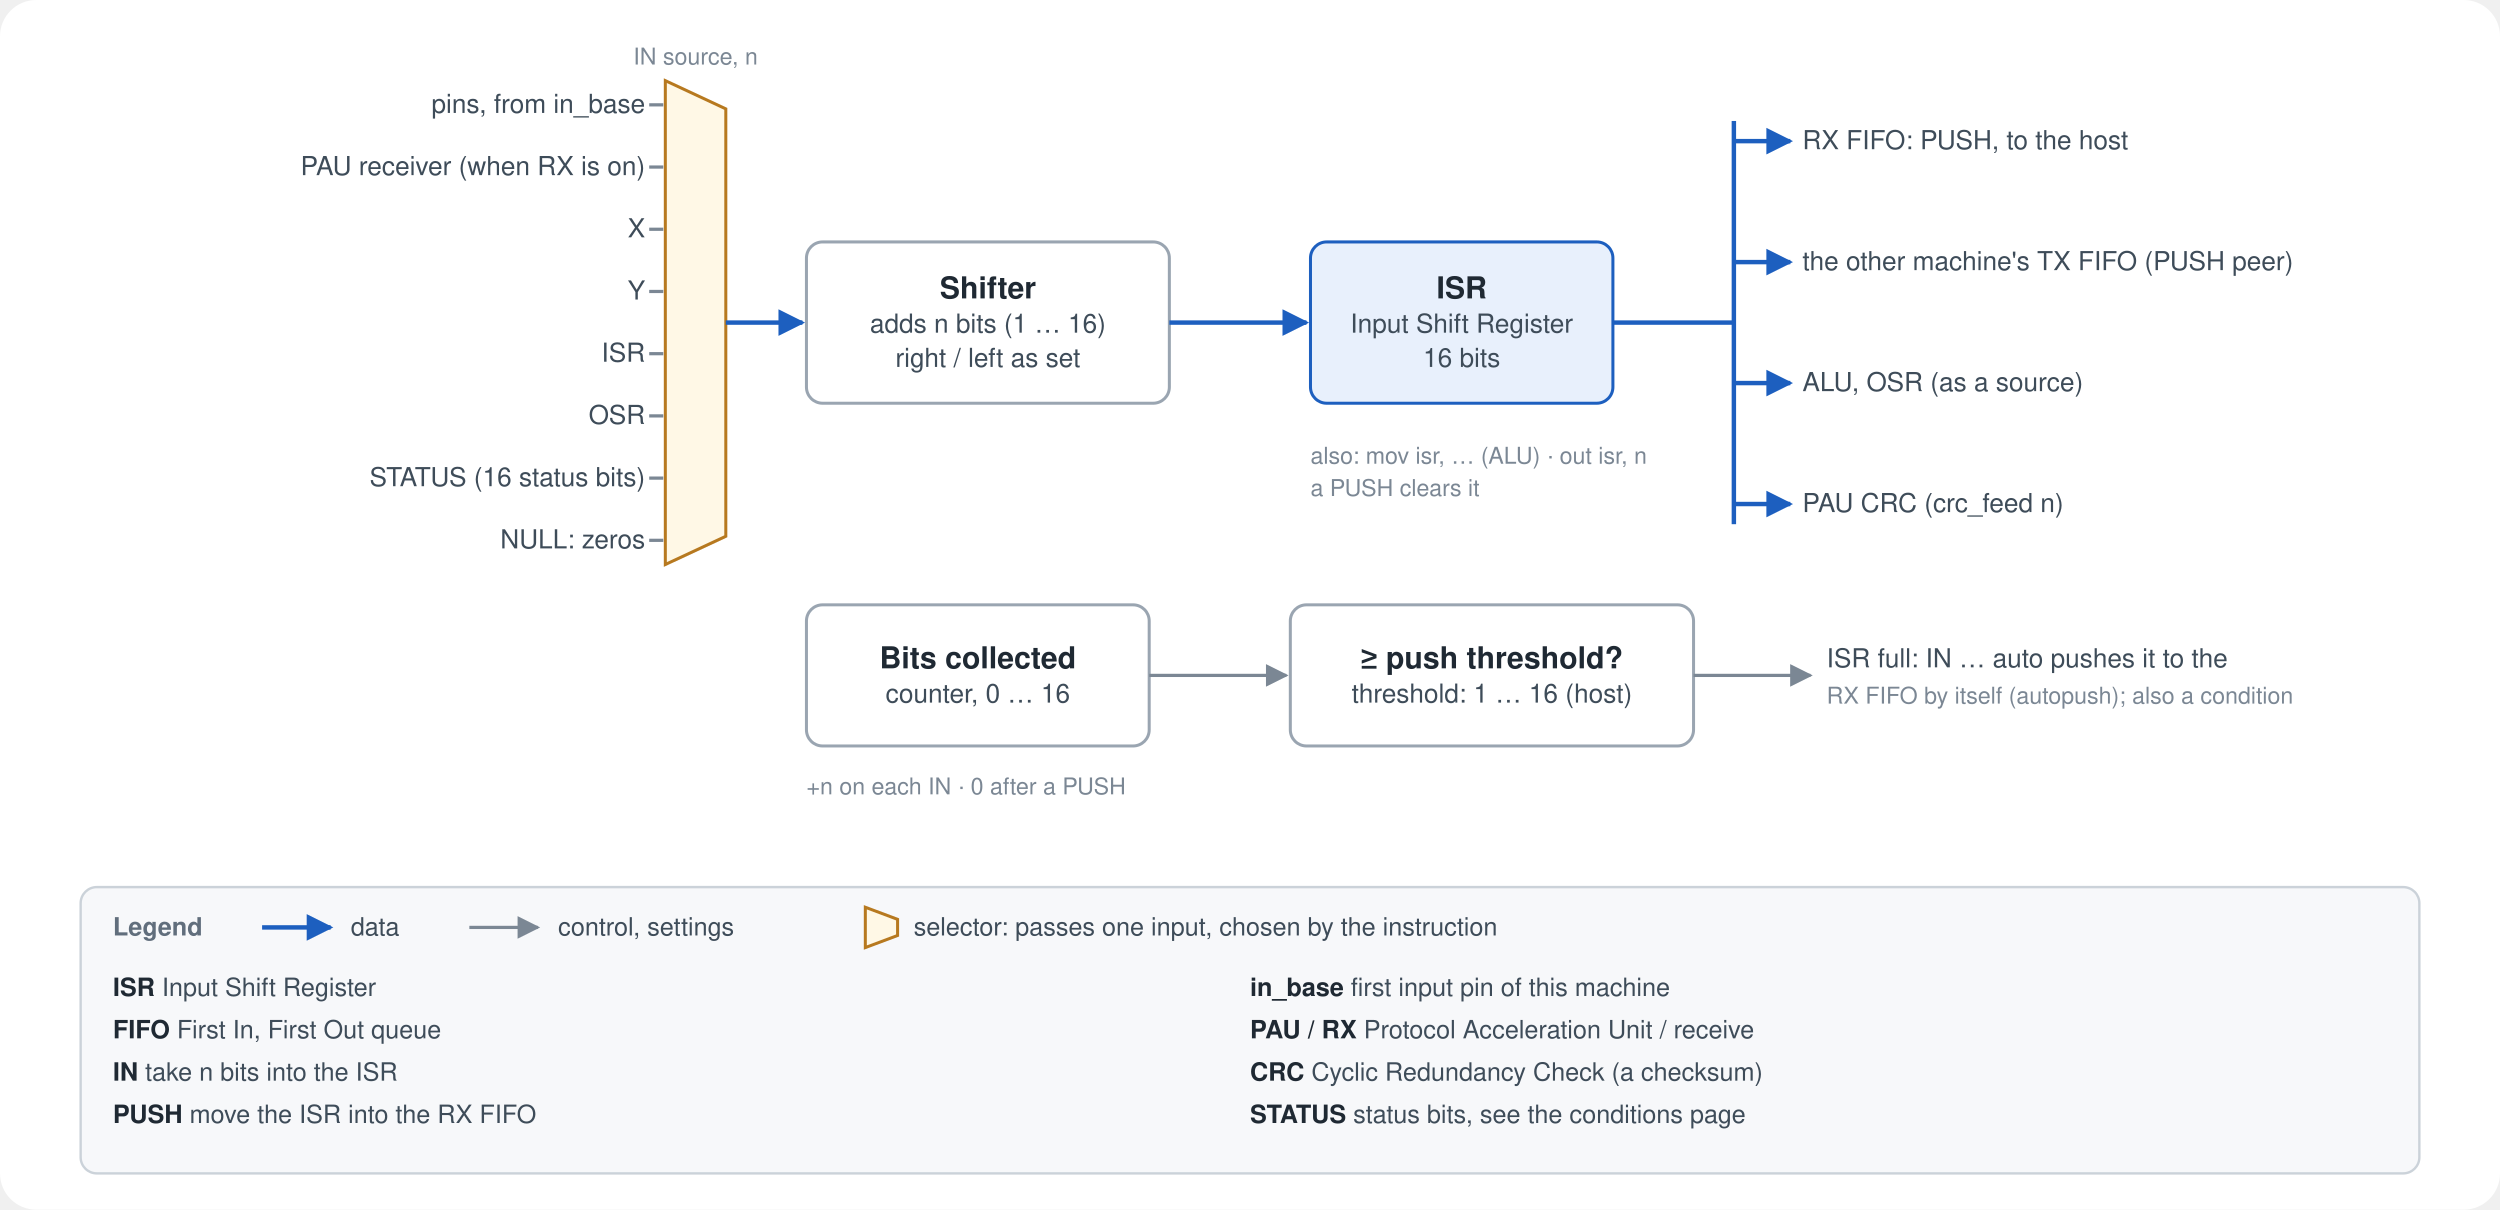
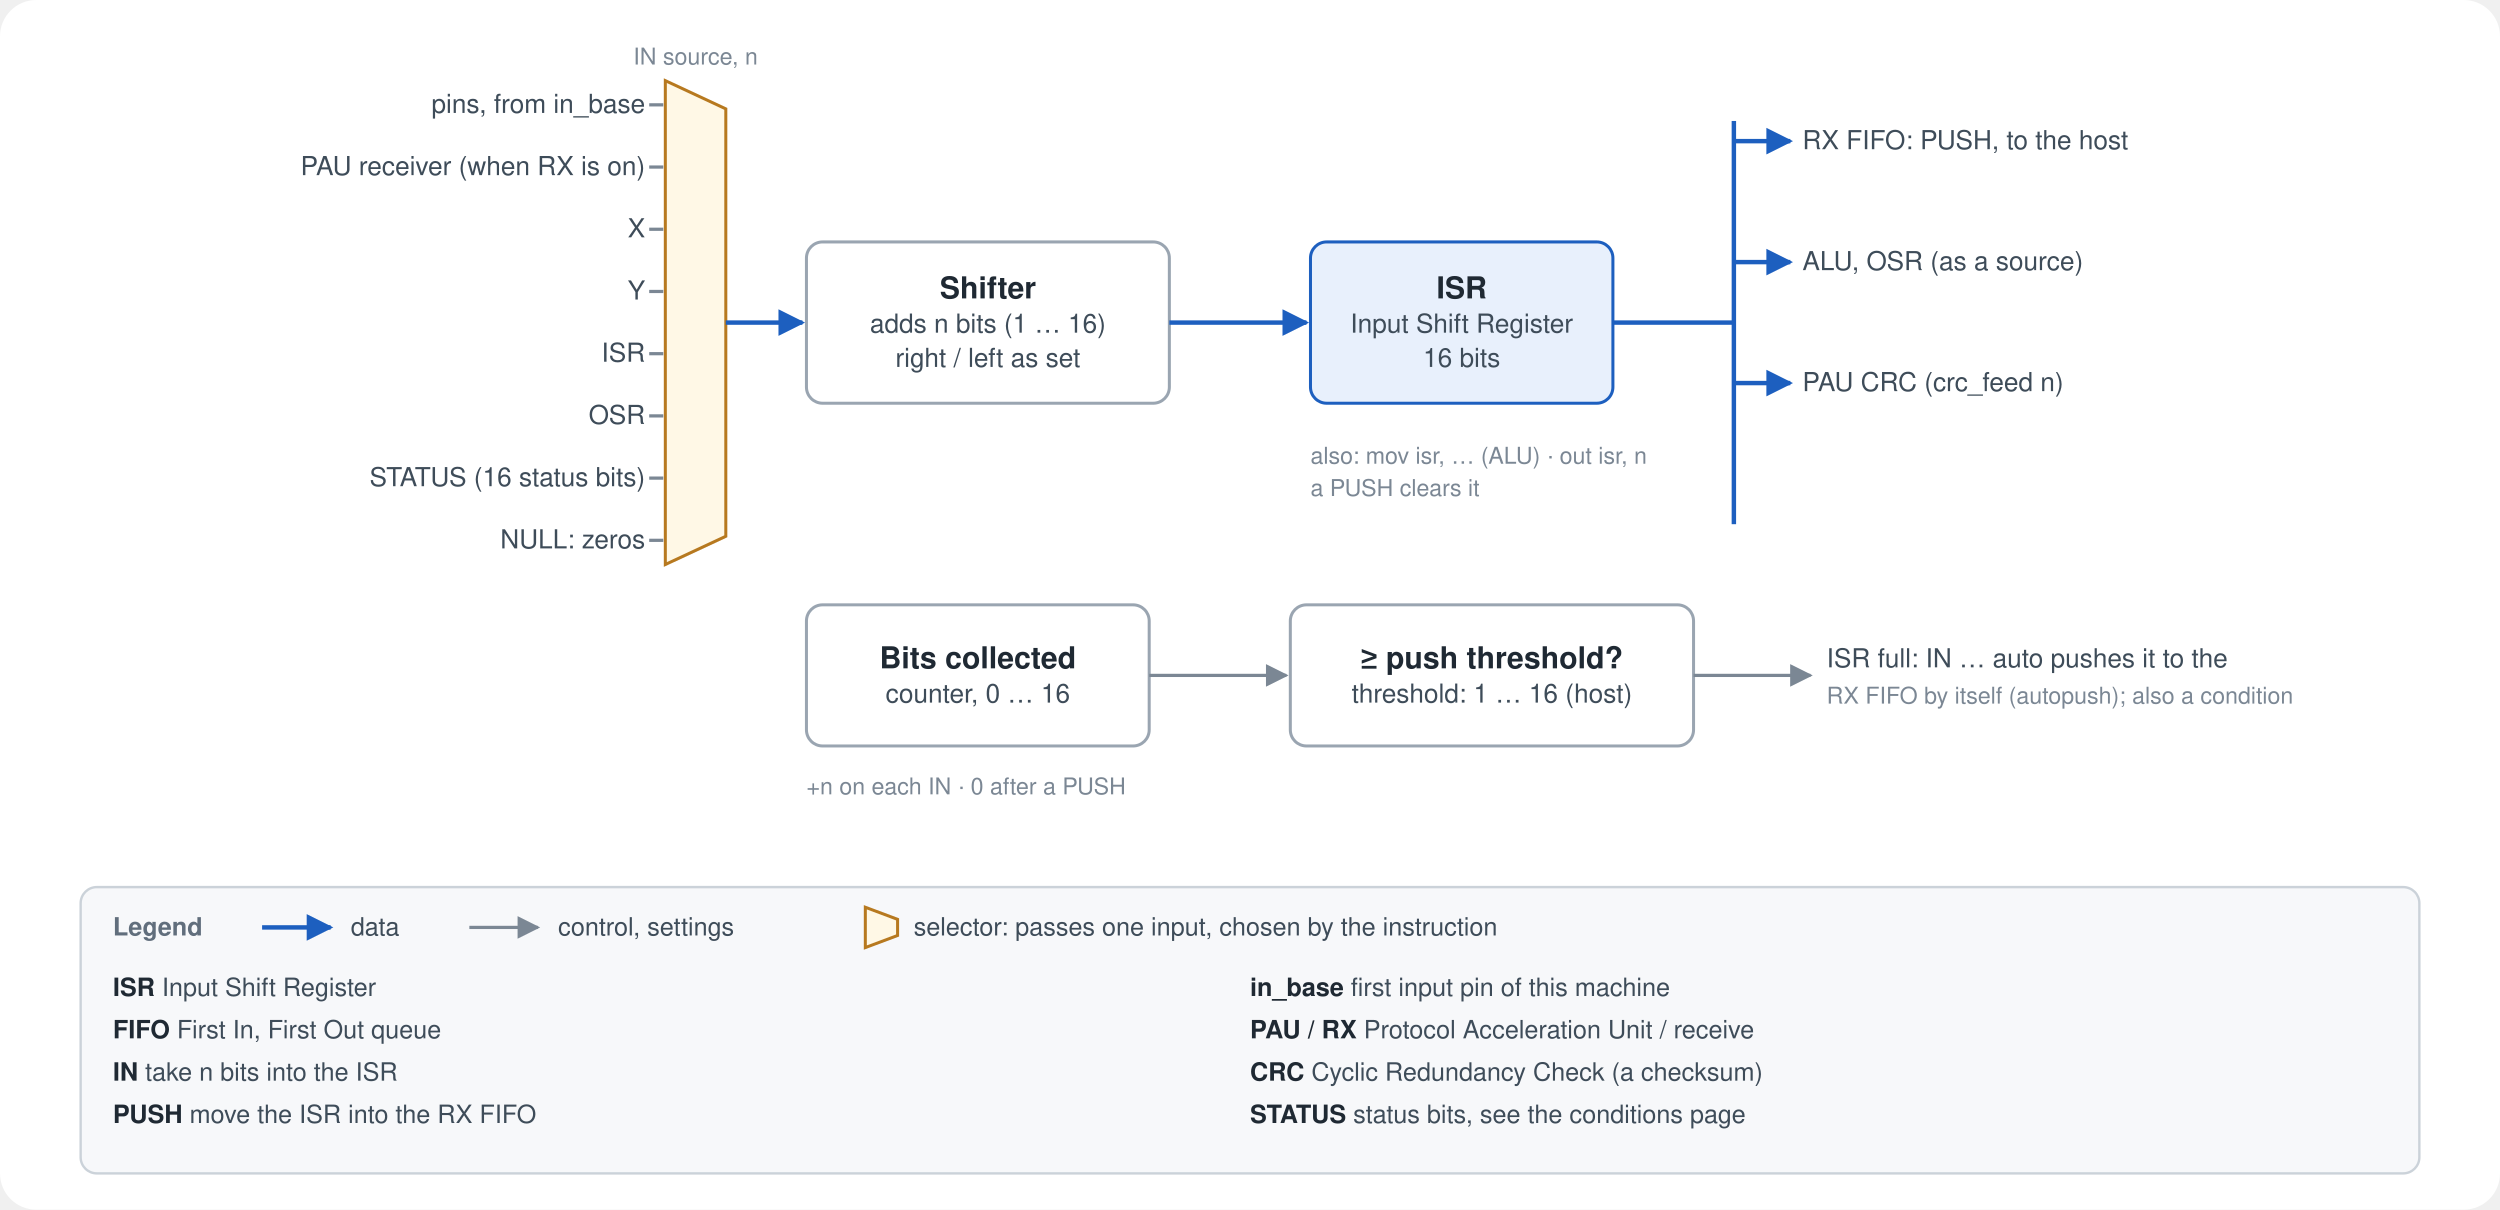
<svg xmlns="http://www.w3.org/2000/svg" viewBox="0 0 1240 600" width="1240" height="600" role="img" aria-labelledby="t d">
  <style>
.bg { fill: #ffffff; }
text { font-family: -apple-system, BlinkMacSystemFont, "Segoe UI", Helvetica, Arial, sans-serif; fill: #1f2933; }
.h { font-size: 15px; font-weight: 700; }
.d { font-size: 13px; fill: #3e4c59; }
.small { font-size: 11.5px; fill: #7b8794; }
.ld { font-size: 12.5px; fill: #1d5fbf; }
.lc { font-size: 12.5px; fill: #52606d; }
.term { font-size: 12.5px; font-weight: 700; fill: #1f2933; }
.def { font-size: 12.5px; fill: #3e4c59; }
.group { font-size: 12.5px; font-weight: 700; fill: #616e7c; }
.chiptitle { font-size: 17px; font-weight: 700; }
.smtitle { font-size: 15px; font-weight: 700; }
.b { fill: #ffffff; stroke: #9aa5b1; stroke-width: 1.5; }
.bar { fill: #f0f2f5; stroke: #9aa5b1; stroke-width: 1.5; }
.chip { fill: #f7f8fa; stroke: #323f4b; stroke-width: 2.5; }
.sm { fill: #ffffff; stroke: #616e7c; stroke-width: 1.8; }
.core { fill: #f7f8fa; stroke: #cbd2d9; stroke-width: 1.2; stroke-dasharray: 5 4; }
.q { fill: #e8f0fc; stroke: #1d5fbf; stroke-width: 1.5; }
.pau { fill: #eef7f0; stroke: #2f8a4c; stroke-width: 1.5; }
.sel { fill: #fff8e6; stroke: #b7791f; stroke-width: 1.5; }
.legend { fill: #f7f8fa; stroke: #cbd2d9; stroke-width: 1.2; }
.data { fill: none; stroke: #1d5fbf; stroke-width: 2.2; }
.ctl { fill: none; stroke: #7b8794; stroke-width: 1.6; }
.dash { fill: none; stroke: #1d5fbf; stroke-width: 1.8; stroke-dasharray: 6 5; }
.ah-data, .ah-dash { fill: #1d5fbf; }
.ah-ctl { fill: #7b8794; }
.cell { fill: #ffffff; stroke: #b7791f; stroke-width: 1.3; }
</style>
  <defs>
    <marker id="data" viewBox="0 0 10 10" refX="9" refY="5" markerWidth="6" markerHeight="6" orient="auto">
      <path d="M0,0 L10,5 L0,10 z" class="ah-data" />
    </marker>
    <marker id="datas" viewBox="0 0 10 10" refX="1" refY="5" markerWidth="6" markerHeight="6" orient="auto">
      <path d="M10,0 L0,5 L10,10 z" class="ah-data" />
    </marker>
    <marker id="ctl" viewBox="0 0 10 10" refX="9" refY="5" markerWidth="7" markerHeight="7" orient="auto">
      <path d="M0,0 L10,5 L0,10 z" class="ah-ctl" />
    </marker>
    <marker id="ctls" viewBox="0 0 10 10" refX="1" refY="5" markerWidth="7" markerHeight="7" orient="auto">
      <path d="M10,0 L0,5 L10,10 z" class="ah-ctl" />
    </marker>
    <marker id="dash" viewBox="0 0 10 10" refX="9" refY="5" markerWidth="6" markerHeight="6" orient="auto">
      <path d="M0,0 L10,5 L0,10 z" class="ah-dash" />
    </marker>
    <marker id="dashs" viewBox="0 0 10 10" refX="1" refY="5" markerWidth="6" markerHeight="6" orient="auto">
      <path d="M10,0 L0,5 L10,10 z" class="ah-dash" />
    </marker>
  </defs>
  <rect x="0" y="0" width="1240" height="600" rx="18" class="bg" />
  <polygon points="330,40 360,54 360,266 330,280" class="sel" />
  <text x="345.0" y="32" class="small" text-anchor="middle">IN source, n</text>
  <text x="320" y="56.0" class="d" text-anchor="end">pins, from in_base</text>
  <polyline points="322,52.0 329,52.0" class="ctl" />
  <text x="320" y="86.857" class="d" text-anchor="end">PAU receiver (when RX is on)</text>
  <polyline points="322,82.857 329,82.857" class="ctl" />
  <text x="320" y="117.714" class="d" text-anchor="end">X</text>
  <polyline points="322,113.714 329,113.714" class="ctl" />
  <text x="320" y="148.571" class="d" text-anchor="end">Y</text>
  <polyline points="322,144.571 329,144.571" class="ctl" />
  <text x="320" y="179.429" class="d" text-anchor="end">ISR</text>
  <polyline points="322,175.429 329,175.429" class="ctl" />
  <text x="320" y="210.286" class="d" text-anchor="end">OSR</text>
  <polyline points="322,206.286 329,206.286" class="ctl" />
  <text x="320" y="241.143" class="d" text-anchor="end">STATUS (16 status bits)</text>
  <polyline points="322,237.143 329,237.143" class="ctl" />
  <text x="320" y="272.0" class="d" text-anchor="end">NULL: zeros</text>
  <polyline points="322,268.0 329,268.0" class="ctl" />
  <polyline points="360,160.0 398,160.0" class="data" marker-end="url(#data)" />
  <rect x="400" y="120" width="180" height="80" rx="8" class="b" />
  <text x="490.0" y="148.0" class="h" text-anchor="middle">Shifter</text>
  <text x="490.0" y="165.0" class="d" text-anchor="middle">adds n bits (1 … 16)</text>
  <text x="490.0" y="182.0" class="d" text-anchor="middle">right / left as set</text>
  <polyline points="580,160 648,160" class="data" marker-end="url(#data)" />
  <rect x="650" y="120" width="150" height="80" rx="8" class="q" />
  <text x="725.0" y="148.0" class="h" text-anchor="middle">ISR</text>
  <text x="725.0" y="165.0" class="d" text-anchor="middle">Input Shift Register</text>
  <text x="725.0" y="182.0" class="d" text-anchor="middle">16 bits</text>
  <text x="650" y="230" class="small" text-anchor="start">also: mov isr, … (ALU) · out isr, n</text>
  <text x="650" y="246" class="small" text-anchor="start">a PUSH clears it</text>
  <line x1="800" y1="160" x2="860" y2="160" class="data" />
  <line x1="860" y1="60" x2="860" y2="260" class="data" />
  <polyline points="860,70 888,70" class="data" marker-end="url(#data)" />
  <text x="894" y="74" class="d" text-anchor="start">RX FIFO: PUSH, to the host</text>
  <polyline points="860,130 888,130" class="data" marker-end="url(#data)" />
-   <text x="894" y="134" class="d" text-anchor="start">the other machine's TX FIFO (PUSH peer)</text>
+   <text x="894" y="134" class="d" text-anchor="start">ALU, OSR (as a source)</text>
  <polyline points="860,190 888,190" class="data" marker-end="url(#data)" />
-   <text x="894" y="194" class="d" text-anchor="start">ALU, OSR (as a source)</text>
-   <polyline points="860,250 888,250" class="data" marker-end="url(#data)" />
-   <text x="894" y="254" class="d" text-anchor="start">PAU CRC (crc_feed n)</text>
+   <text x="894" y="194" class="d" text-anchor="start">PAU CRC (crc_feed n)</text>
  <rect x="400" y="300" width="170" height="70" rx="8" class="b" />
  <text x="485.0" y="331.5" class="h" text-anchor="middle">Bits collected</text>
  <text x="485.0" y="348.5" class="d" text-anchor="middle">counter, 0 … 16</text>
  <text x="400" y="394" class="small" text-anchor="start">+n on each IN · 0 after a PUSH</text>
  <polyline points="570,335 638,335" class="ctl" marker-end="url(#ctl)" />
  <rect x="640" y="300" width="200" height="70" rx="8" class="b" />
  <text x="740.0" y="331.5" class="h" text-anchor="middle">≥ push threshold?</text>
  <text x="740.0" y="348.5" class="d" text-anchor="middle">threshold: 1 … 16 (host)</text>
  <polyline points="840,335 898,335" class="ctl" marker-end="url(#ctl)" />
  <text x="906" y="331" class="d" text-anchor="start">ISR full: IN … auto pushes it to the</text>
  <text x="906" y="349" class="small" text-anchor="start">RX FIFO by itself (autopush); also a condition</text>
  <rect x="40" y="440" width="1160" height="142" rx="8" class="legend" />
  <text x="56" y="464" class="group" text-anchor="start">Legend</text>
  <polyline points="130,460 164,460" class="data" marker-end="url(#data)" />
  <text x="174" y="464" class="def" text-anchor="start">data</text>
  <polyline points="232.8,460 266.8,460" class="ctl" marker-end="url(#ctl)" />
  <text x="276.8" y="464" class="def" text-anchor="start">control, settings</text>
  <polygon points="429.2,450 445.2,456 445.2,464 429.2,470" class="sel" />
  <text x="453.2" y="464" class="def" text-anchor="start">selector: passes one input, chosen by the instruction</text>
  <text x="56.0" y="494" class="def">
    <tspan class="term">ISR</tspan>  Input Shift Register</text>
  <text x="56.0" y="515" class="def">
    <tspan class="term">FIFO</tspan>  First In, First Out queue</text>
  <text x="56.0" y="536" class="def">
    <tspan class="term">IN</tspan>  take n bits into the ISR</text>
  <text x="56.0" y="557" class="def">
    <tspan class="term">PUSH</tspan>  move the ISR into the RX FIFO</text>
  <text x="620.0" y="494" class="def">
    <tspan class="term">in_base</tspan>  first input pin of this machine</text>
  <text x="620.0" y="515" class="def">
    <tspan class="term">PAU / RX</tspan>  Protocol Acceleration Unit / receive</text>
  <text x="620.0" y="536" class="def">
    <tspan class="term">CRC</tspan>  Cyclic Redundancy Check (a checksum)</text>
  <text x="620.0" y="557" class="def">
    <tspan class="term">STATUS</tspan>  status bits, see the conditions page</text>
</svg>
